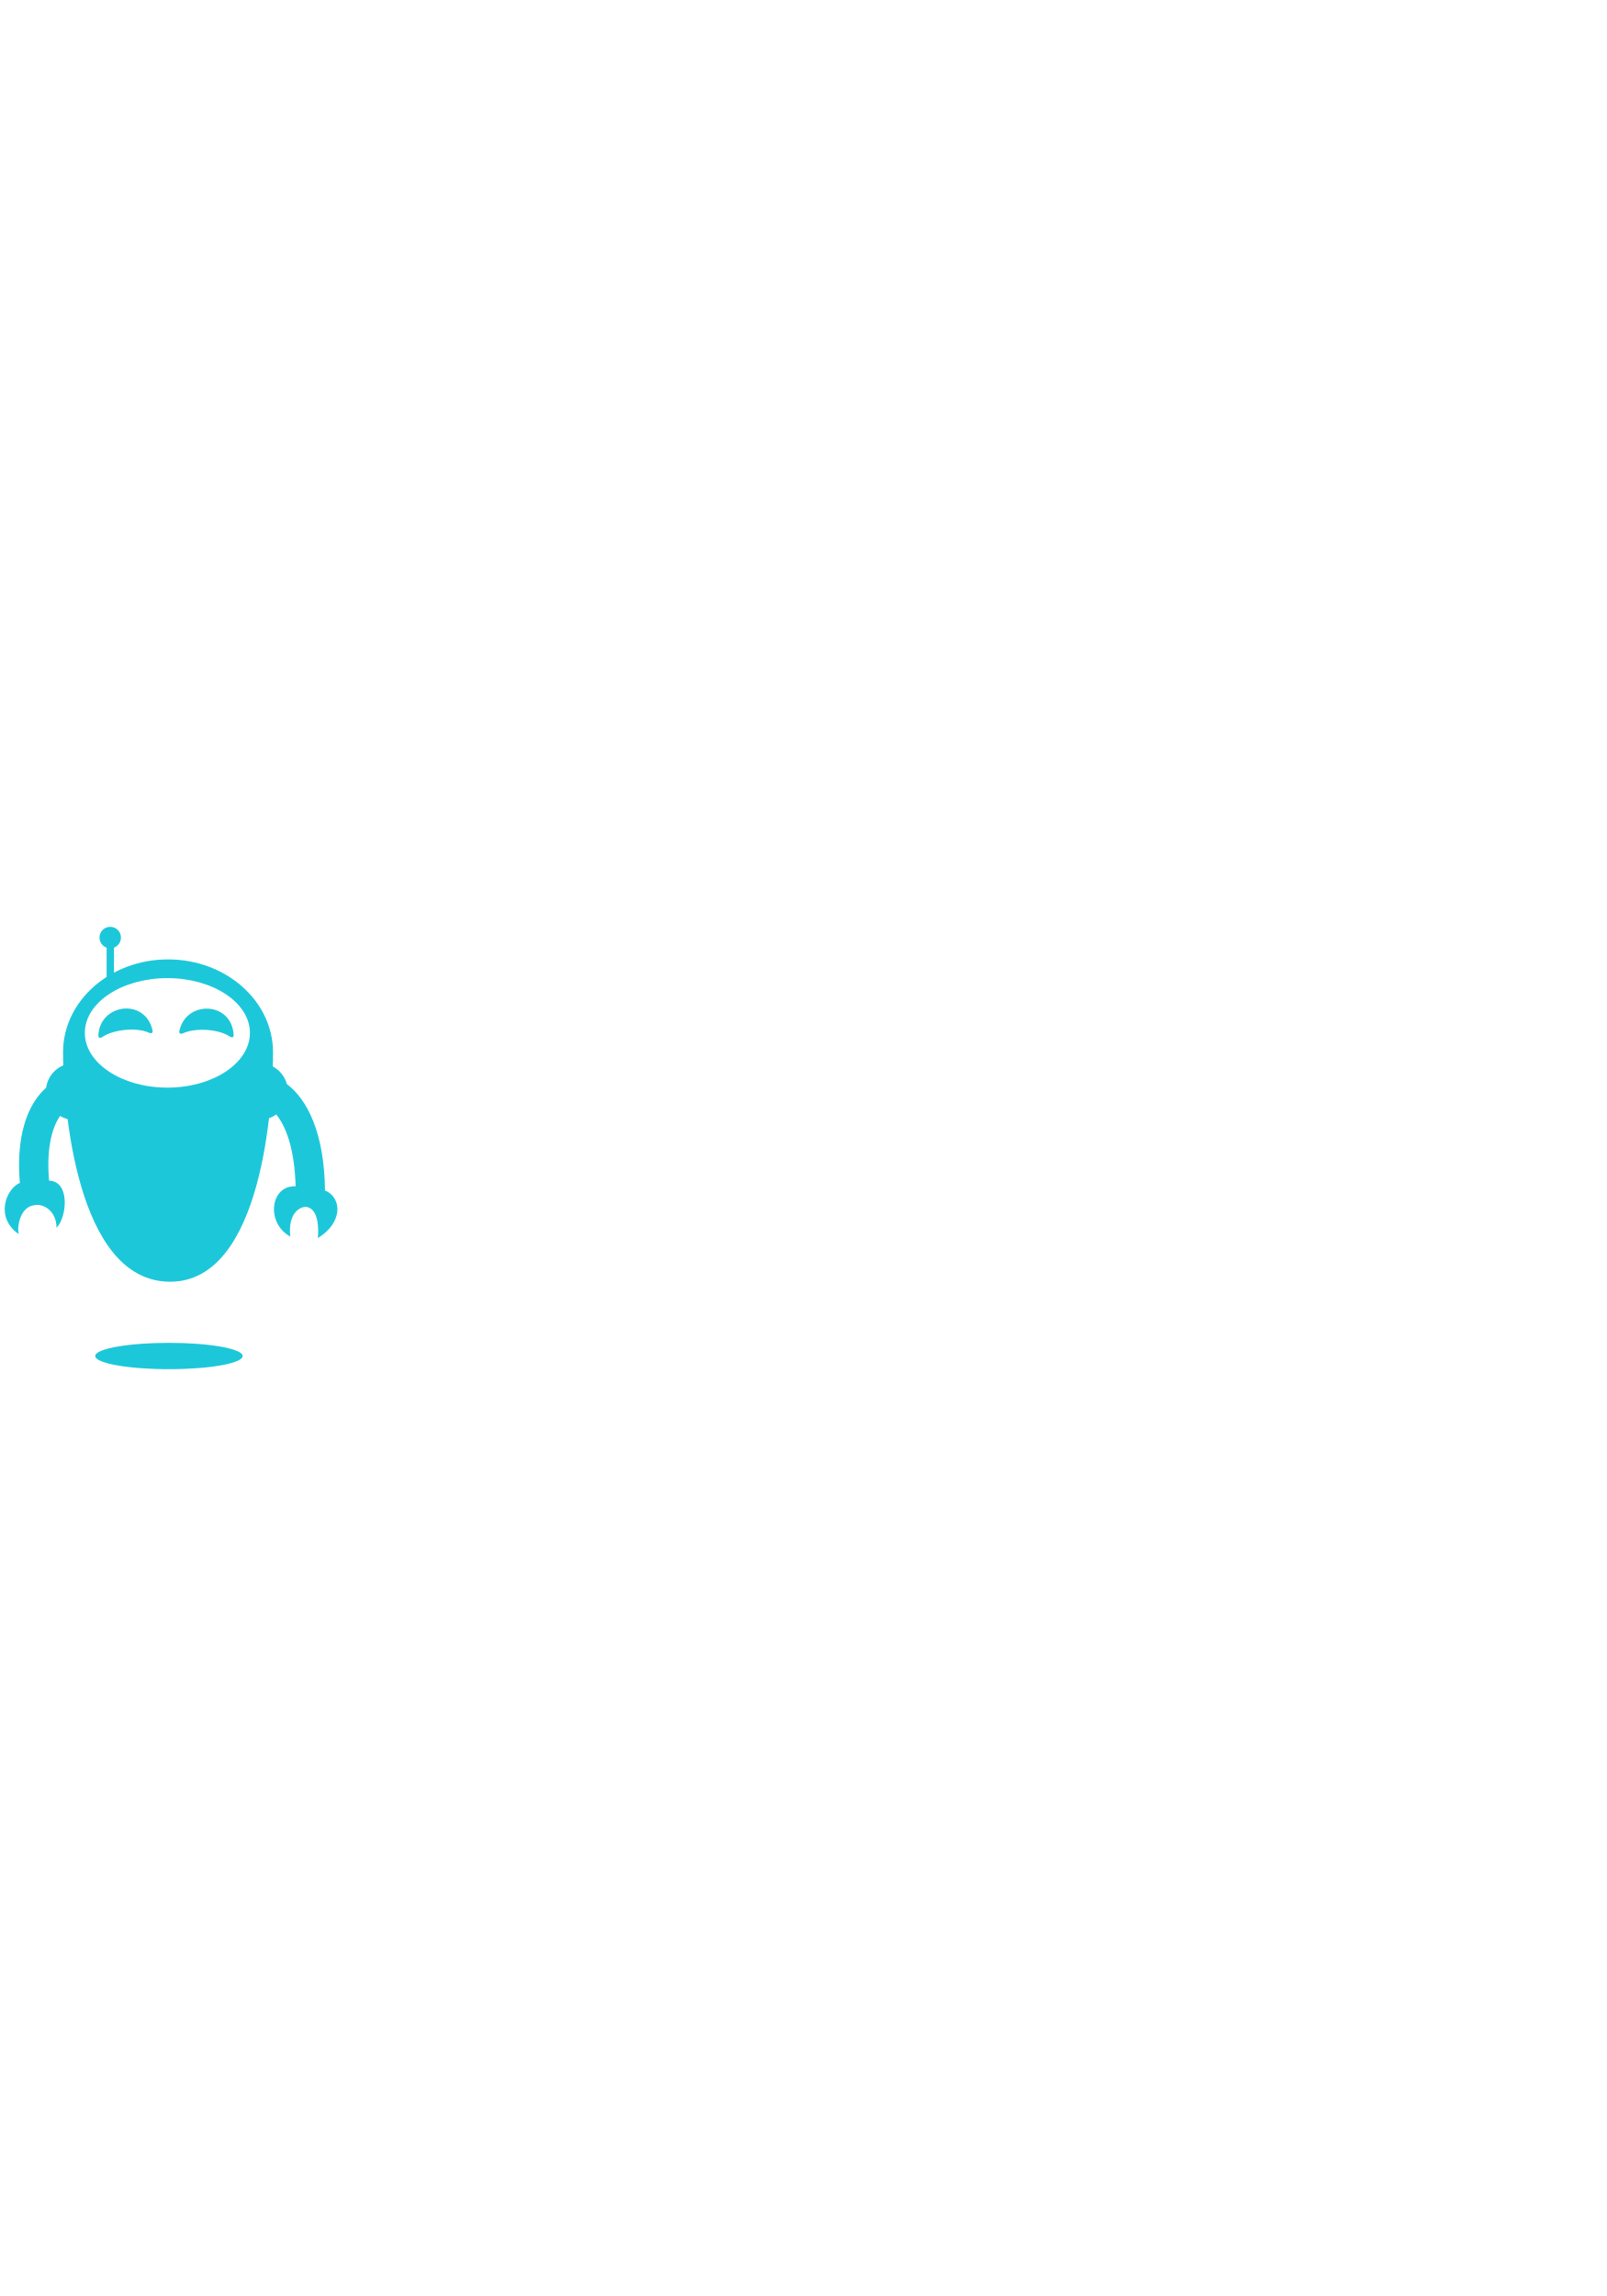
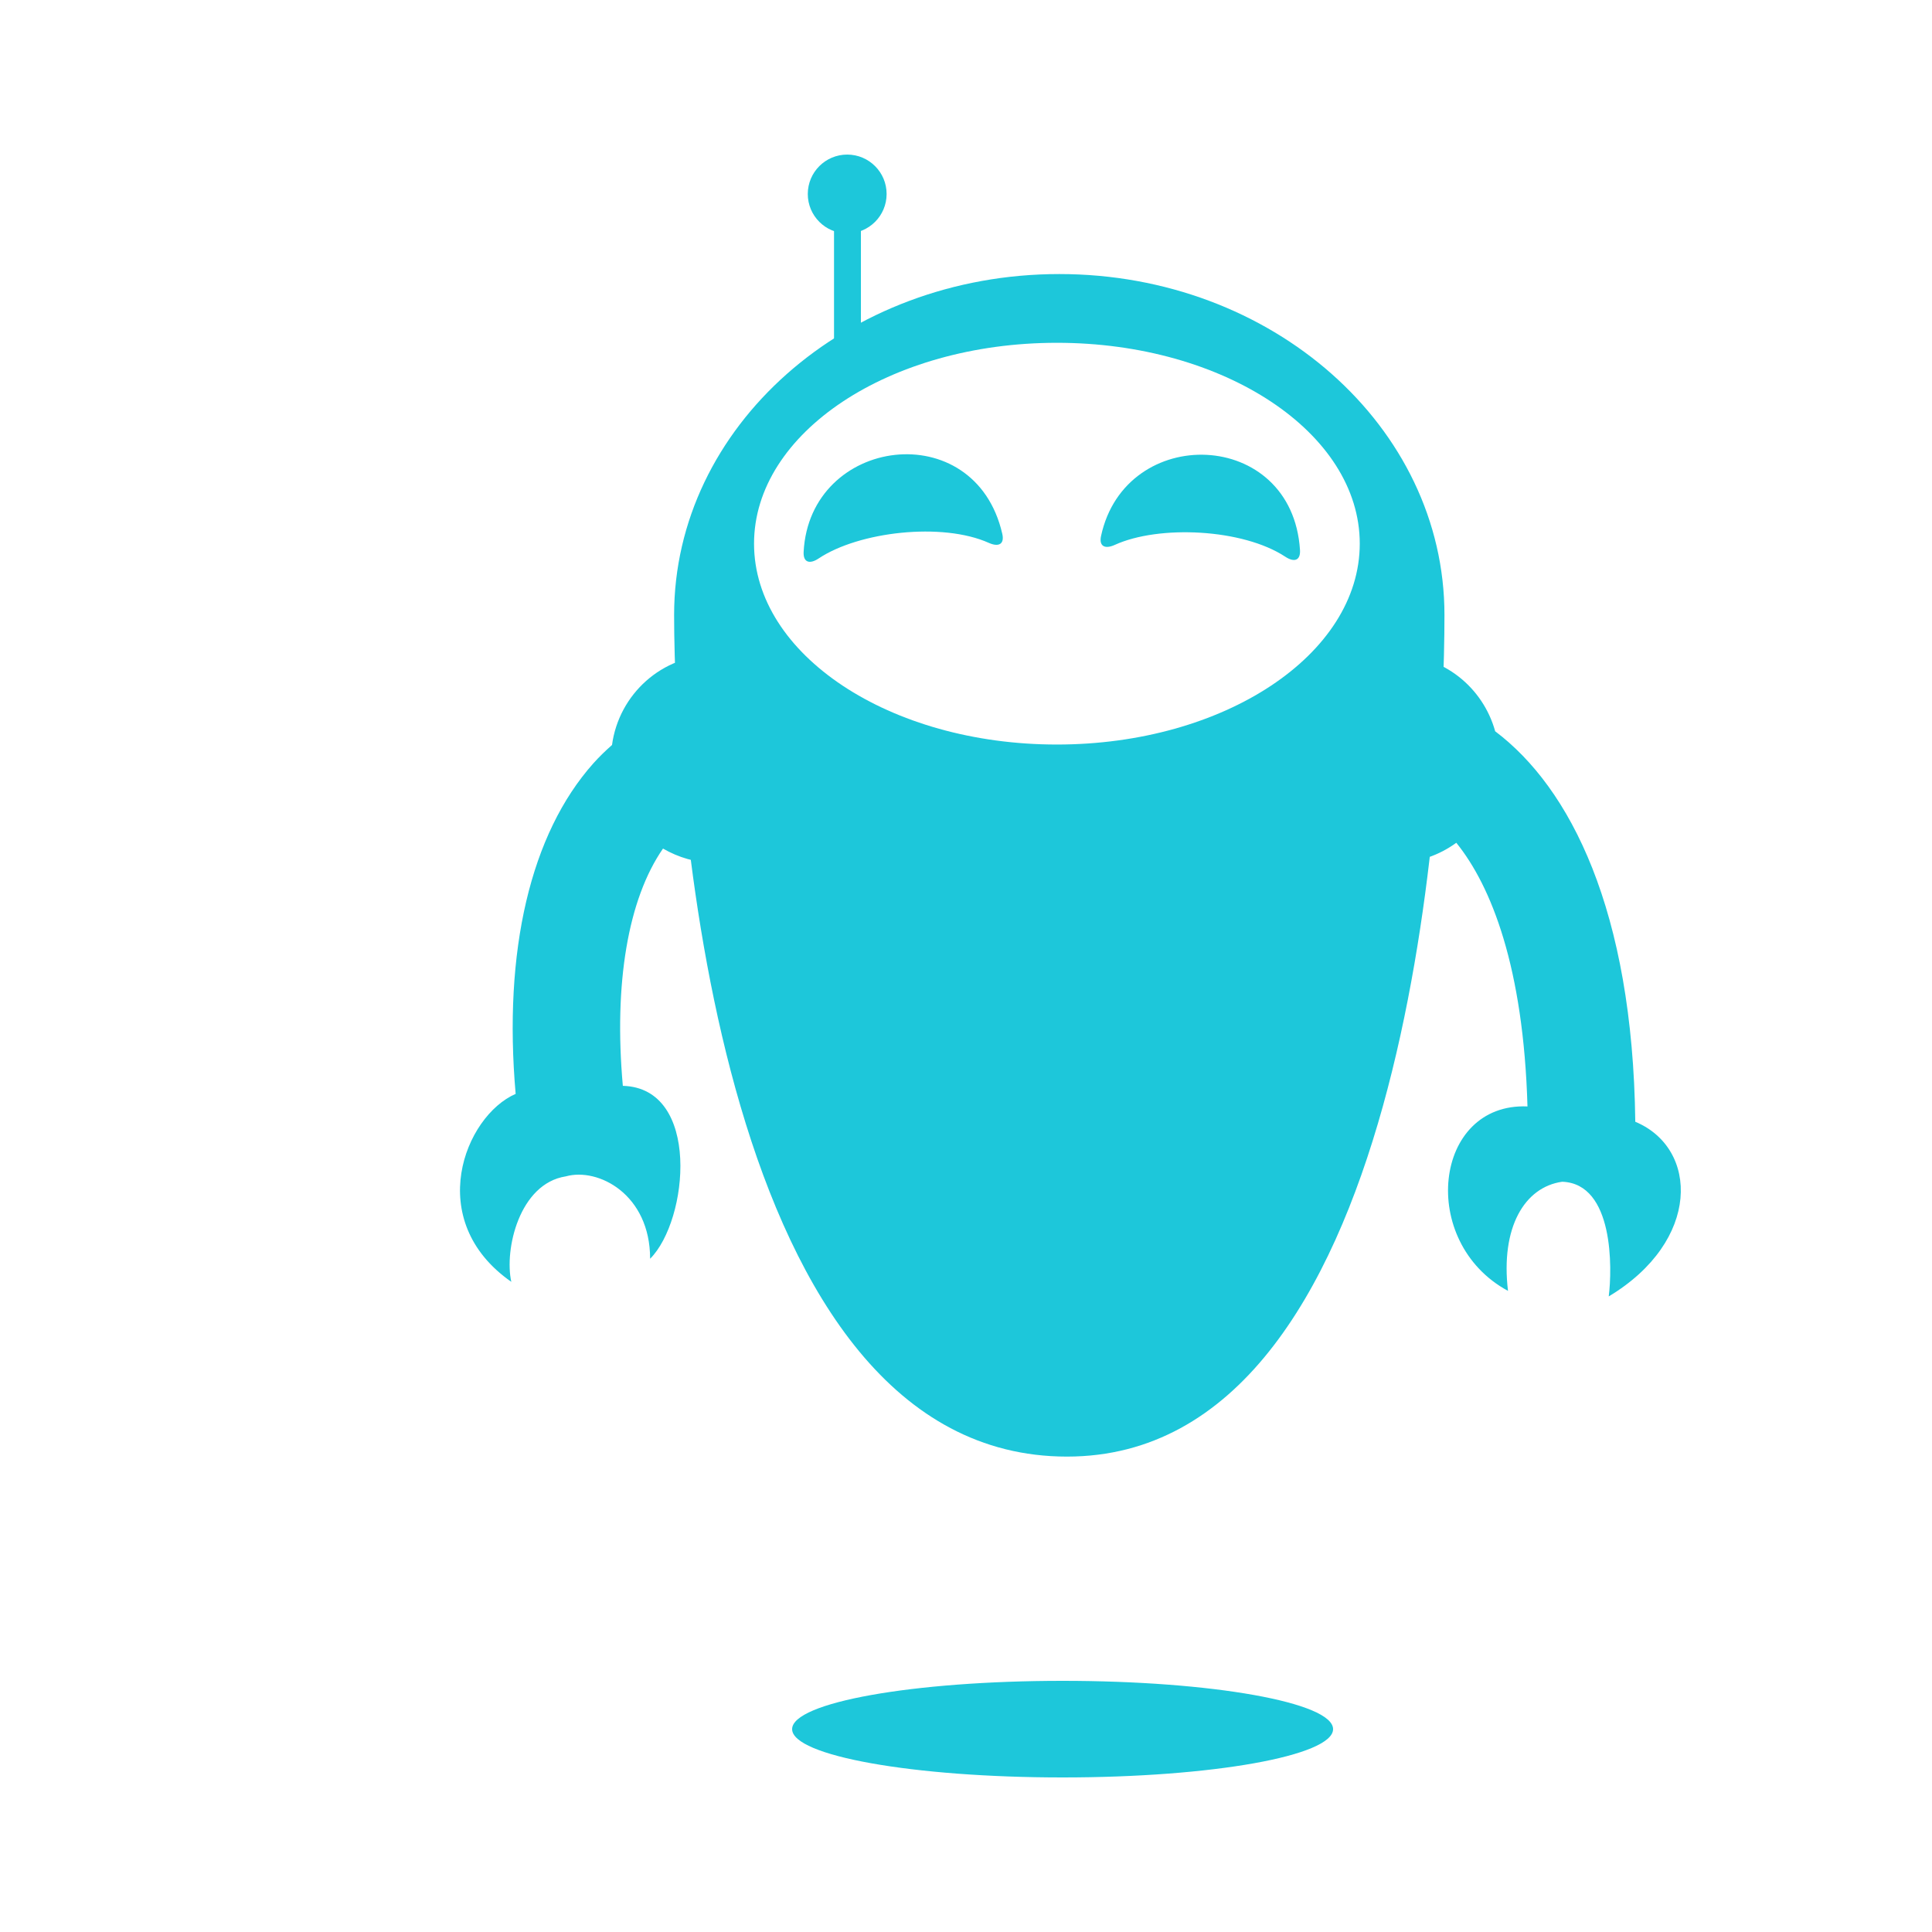
- <svg xmlns="http://www.w3.org/2000/svg" version="1.1">
-   <svg data-v-423bf9ae="" viewBox="0 0 327 90" class="iconLeft">
-     <g data-v-423bf9ae="" id="SvgjsNs0:g1001" transform="matrix(1.071441,0,0,1.071441,-19.19588,-8.571602)" stroke="none" fill="#1DC7DA">
+ <svg xmlns="http://www.w3.org/2000/svg" version="1.1" width="100" height="100">
+   <svg viewBox="0 0 100 100">
+     <g transform="translate(5,0)" stroke="none" fill="#1DC7DA">
      <path d="M49.831 14.185c-11.014 0-19.939 7.899-19.939 17.645s2.393 43.563 20.334 43.563c17.546 0 19.539-33.818 19.539-43.563s-8.924-17.645-19.934-17.645zm-.128 24.352c-8.658 0-15.674-4.655-15.674-10.398 0-5.739 7.016-10.396 15.674-10.396S65.381 22.4 65.381 28.139c0 5.743-7.021 10.398-15.678 10.398z" />
      <path d="M38.169 10.956h1.392v6.886h-1.392z" />
-       <path d="M40.891 10.042a2.04 2.04 0 11-4.08-.002 2.04 2.04 0 014.08.002zM31.988 33.898c-2.725 0-4.955 2.034-5.31 4.662-.332.294-.656.604-.963.947-3.261 3.657-4.672 9.706-4.025 17.112-2.639 1.149-4.781 6.55-.225 9.728-.37-1.668.414-5.089 2.825-5.459 1.671-.466 4.36.927 4.36 4.265 1.998-2.003 2.627-8.841-1.412-8.95-.475-5.302.271-9.674 2.079-12.281.79.455 1.694.735 2.67.735a5.38 5.38 0 00.001-10.759zM79.642 58.062c-.135-10.955-3.369-17.285-7.252-20.211-.629-2.273-2.688-3.952-5.158-3.952a5.38 5.38 0 100 10.758c1.179 0 2.26-.391 3.146-1.035 1.818 2.248 3.479 6.458 3.684 13.647-4.865-.204-5.679 7.021-1.008 9.547-.392-3.283.854-5.373 2.803-5.649 2.686.092 2.591 4.517 2.411 5.935 4.773-2.862 4.669-7.662 1.374-9.04zM37.37 28.908c2.084-1.392 6.401-1.89 8.813-.808.504.226.818.069.695-.469-1.414-6.17-9.97-5.037-10.282.934-.029.551.315.649.774.343zM52.7 28.204c2.279-1.041 6.619-.842 8.826.612.461.304.796.2.761-.351-.407-6.319-9.036-6.565-10.297-.723-.116.54.207.691.71.462z" />
+       <path d="M40.891 10.042a2.04 2.04 0 11-4.08-.002 2.04 2.04 0 014.08.002zM31.988 33.898c-2.725 0-4.955 2.034-5.31 4.662-.332.294-.656.604-.963.947-3.261 3.657-4.672 9.706-4.025 17.112-2.639 1.149-4.781 6.55-.225 9.728-.37-1.668.414-5.089 2.825-5.459 1.671-.466 4.36.927 4.36 4.265 1.998-2.003 2.627-8.841-1.412-8.95-.475-5.302.271-9.674 2.079-12.281.79.455 1.694.735 2.67.735a5.38 5.38 0 00-.001-10.759zM79.642 58.062c-.135-10.955-3.369-17.285-7.252-20.211-.629-2.273-2.688-3.952-5.158-3.952a5.38 5.38 0 100 10.758c1.179 0 2.26-.391 3.146-1.035 1.818 2.248 3.479 6.458 3.684 13.647-4.865-.204-5.679 7.021-1.008 9.547-.392-3.283.854-5.373 2.803-5.649 2.686.092 2.591 4.517 2.411 5.935 4.773-2.862 4.669-7.662 1.374-9.04zM37.37 28.908c2.084-1.392 6.401-1.89 8.813-.808.504.226.818.069.695-.469-1.414-6.17-9.97-5.037-10.282.934-.029.551.315.649.774.343zM52.7 28.204c2.279-1.041 6.619-.842 8.826.612.461.304.796.2.761-.351-.407-6.319-9.036-6.565-10.297-.723-.116.54.207.691.71.462z" />
      <ellipse cx="50" cy="89.5" rx="14" ry="2.5" />
    </g>
  </svg>
  <style>@media (prefers-color-scheme: light) { :root { filter: none; } }
@media (prefers-color-scheme: dark) { :root { filter: none; } }
</style>
</svg>
